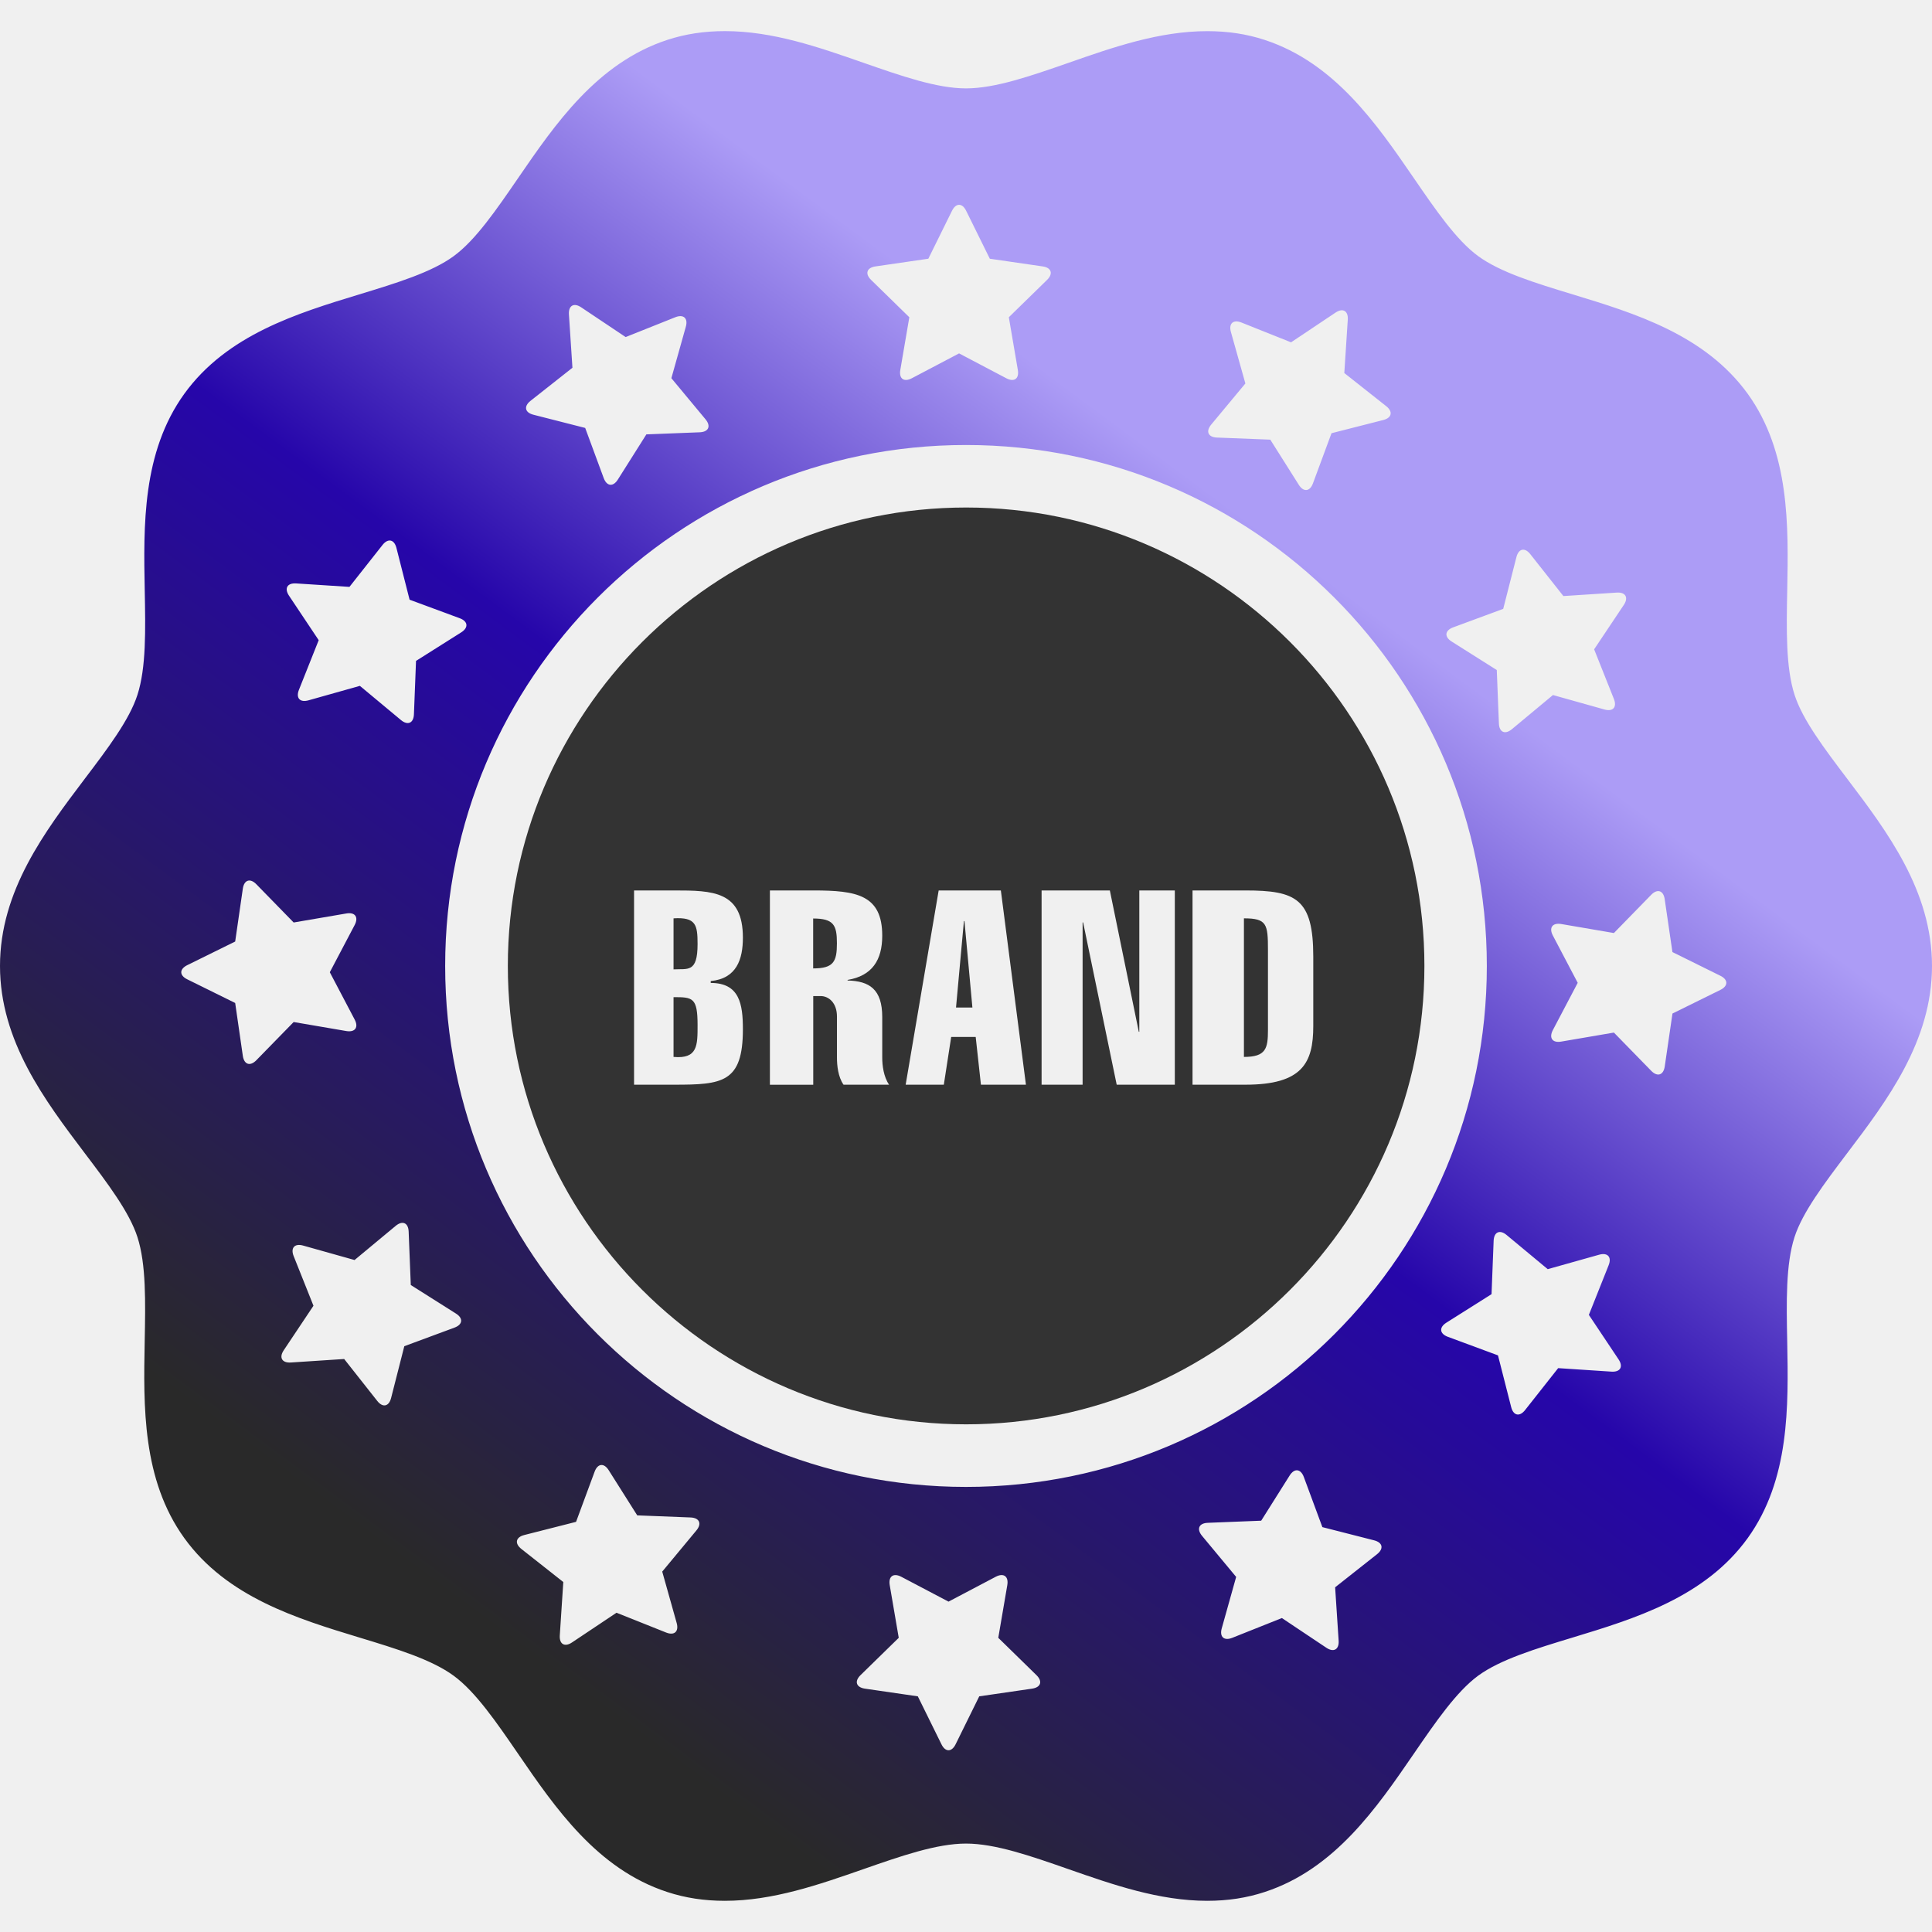
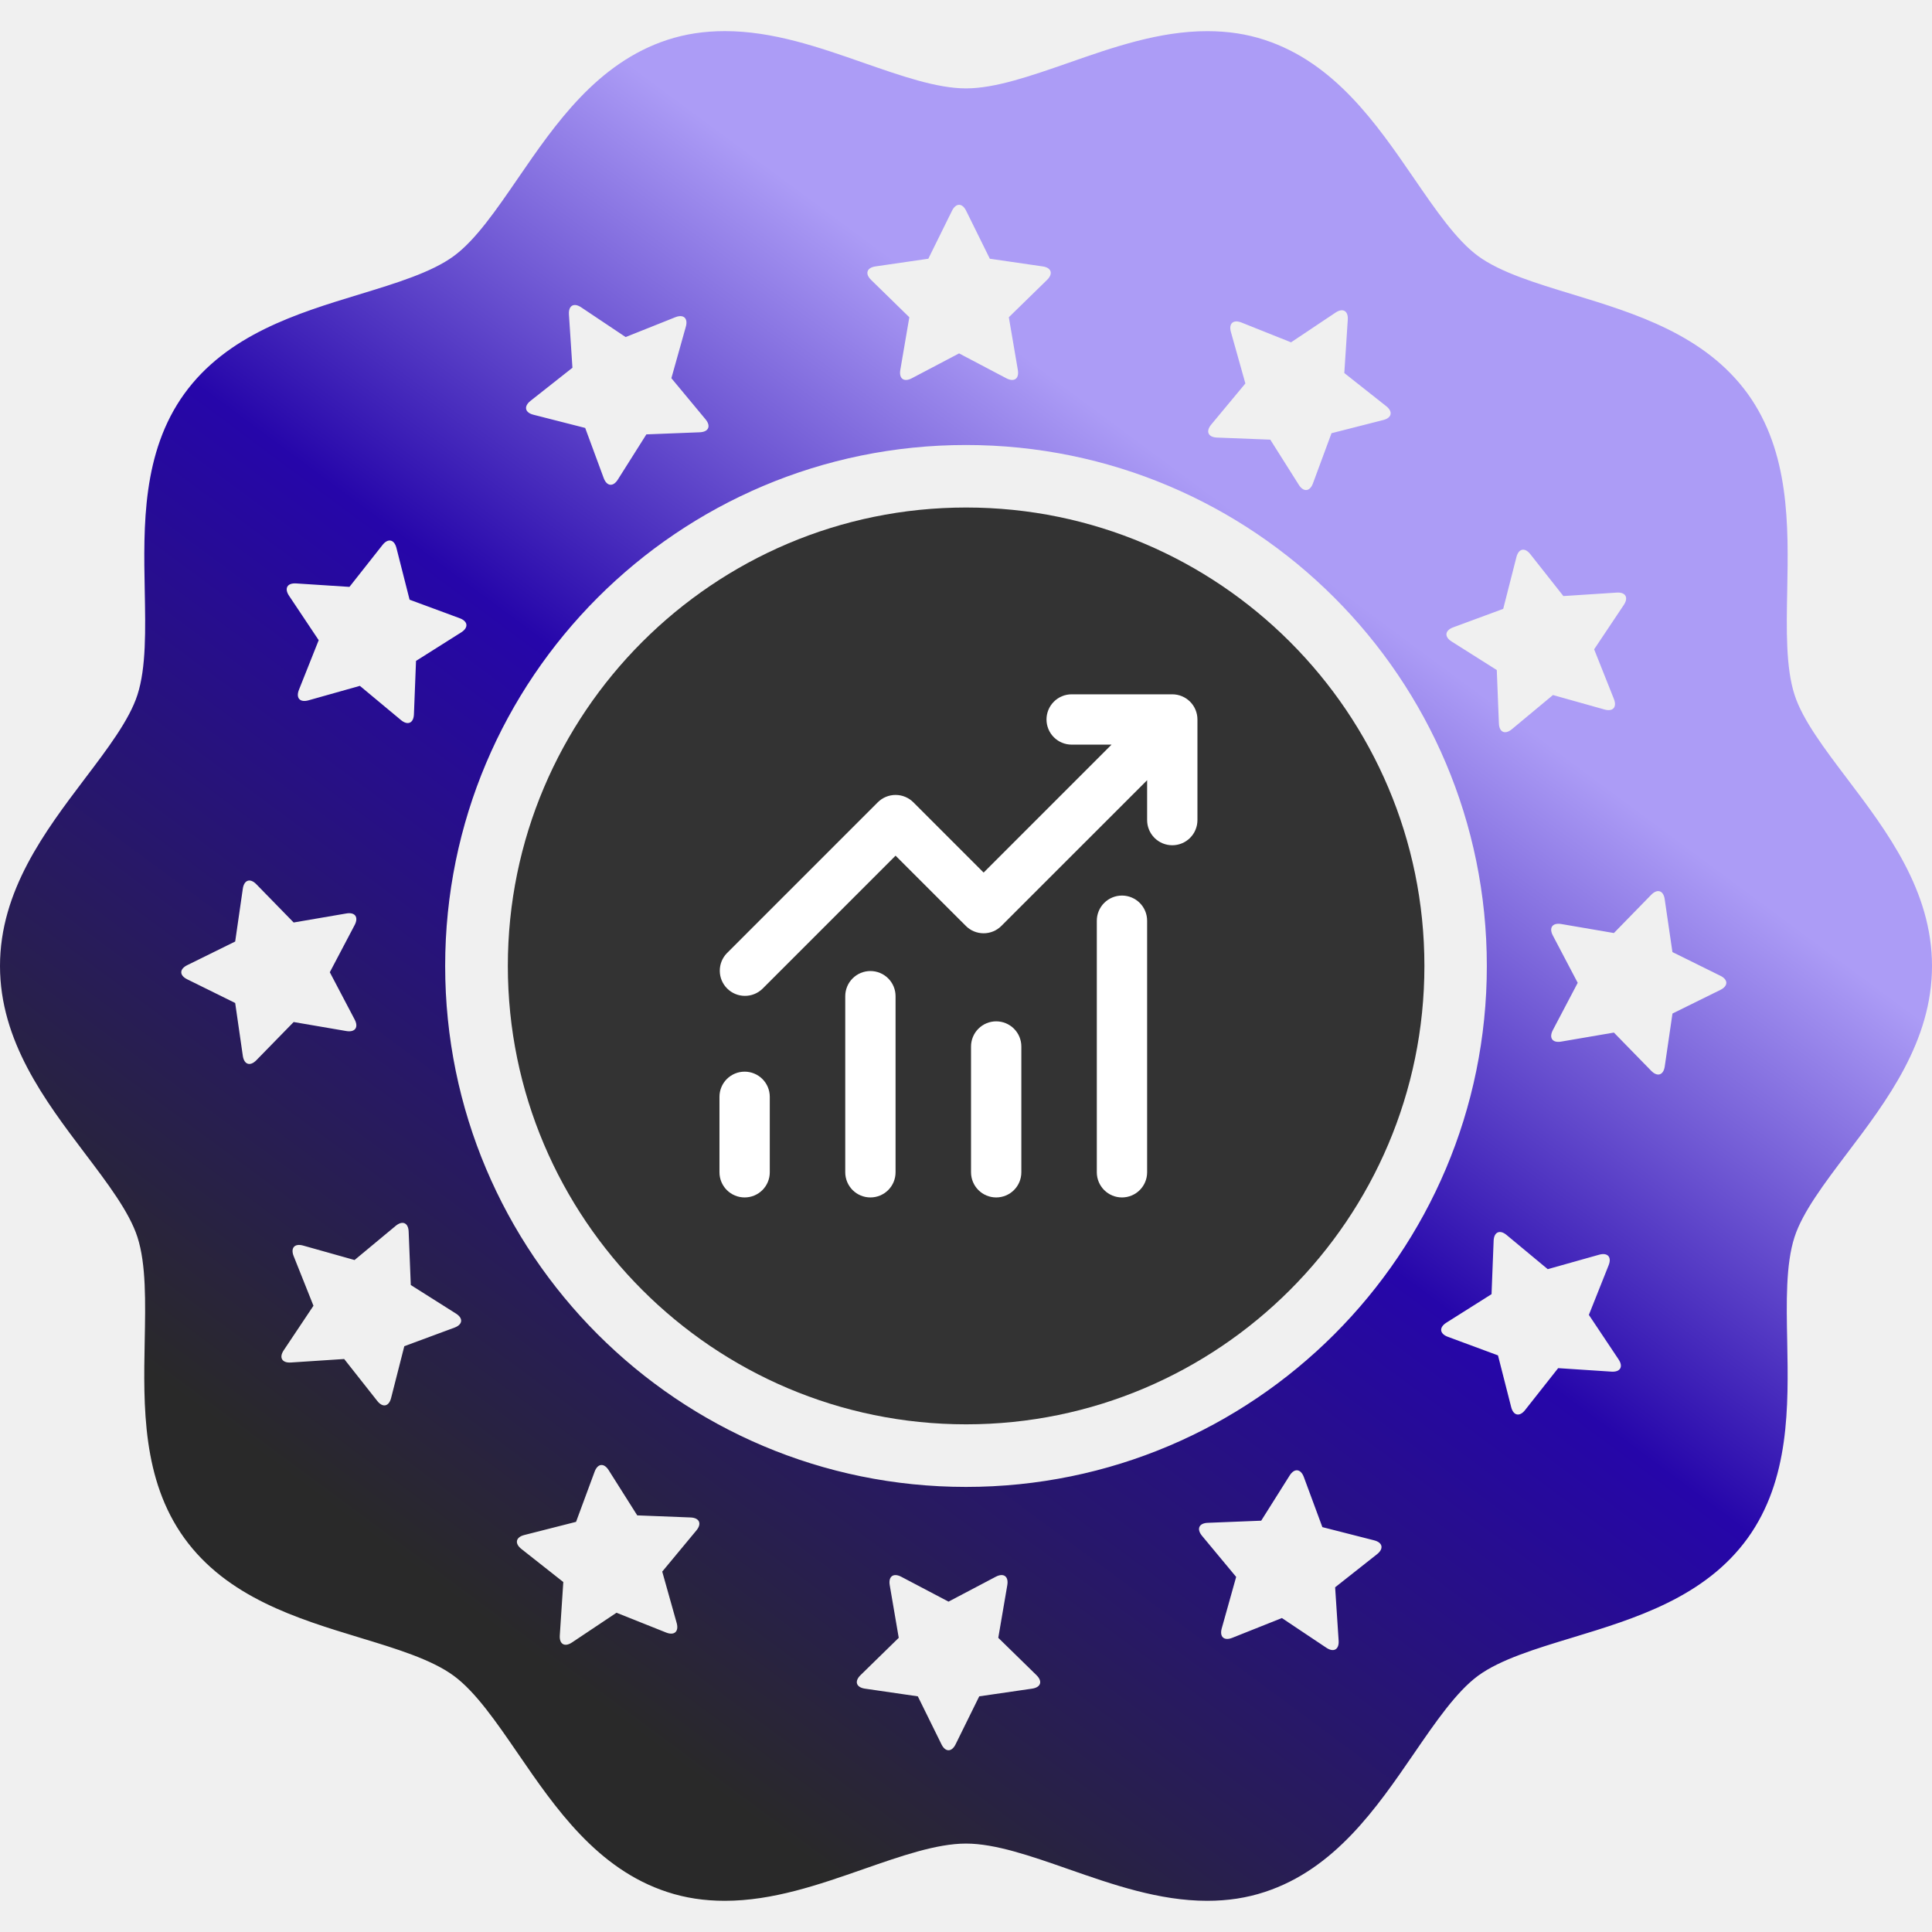
<svg xmlns="http://www.w3.org/2000/svg" width="48" height="48" viewBox="0 0 48 48" fill="none">
  <g clip-path="url(#clip0_2202_10227)">
-     <path d="M20.203 22.82V24.06C20.711 24.06 20.793 23.891 20.793 23.437C20.793 22.989 20.718 22.82 20.203 22.82Z" fill="#333333" />
-     <path d="M24.003 12.609C17.725 12.609 12.617 17.718 12.617 23.998C12.617 30.278 17.725 35.387 24.003 35.387C30.282 35.387 35.389 30.278 35.389 23.998C35.389 17.718 30.282 12.609 24.003 12.609ZM18.457 25.573C18.457 26.902 17.943 26.949 16.75 26.949H15.753V22.123H16.75C17.706 22.123 18.457 22.137 18.457 23.296C18.457 23.832 18.302 24.313 17.658 24.374V24.421C18.376 24.421 18.457 24.95 18.457 25.573ZM20.957 26.949C20.821 26.753 20.794 26.468 20.794 26.279V25.255C20.794 24.916 20.591 24.747 20.388 24.747H20.205V26.95H19.128V22.123H20.212C21.282 22.123 21.919 22.232 21.919 23.248C21.919 23.852 21.669 24.244 21.058 24.346V24.36C21.601 24.374 21.919 24.577 21.919 25.269V26.279C21.919 26.468 21.953 26.753 22.089 26.949H20.957ZM24.371 26.949L24.241 25.763H23.632L23.449 26.949H22.501L23.321 22.123H24.866L25.489 26.949H24.371ZM29.188 26.949H27.744L26.91 22.917H26.897V26.949H25.878V22.123H27.574L28.293 25.634H28.306V22.123H29.188V26.949ZM30.941 26.949H29.628V22.123H30.941C32.201 22.123 32.628 22.327 32.628 23.771V25.492C32.628 26.407 32.357 26.949 30.941 26.949Z" fill="#333333" />
-     <path d="M30.905 22.816V26.259C31.454 26.259 31.502 26.049 31.502 25.589V23.602C31.502 22.958 31.475 22.816 30.905 22.816ZM23.948 22.884L23.752 25.032H24.159L23.962 22.884H23.948ZM16.734 22.816V24.084C17.087 24.063 17.331 24.179 17.331 23.453C17.331 22.979 17.29 22.782 16.734 22.816ZM16.734 24.774V26.259C17.337 26.313 17.331 25.968 17.331 25.466C17.331 24.782 17.209 24.774 16.734 24.774Z" fill="#333333" />
-     <path d="M45.896 19.352C45.325 18.597 44.785 17.885 44.585 17.262C44.367 16.586 44.384 15.655 44.403 14.668C44.434 13.061 44.468 11.239 43.424 9.787C42.36 8.315 40.615 7.783 39.076 7.315C38.15 7.033 37.276 6.767 36.722 6.361C36.182 5.965 35.668 5.215 35.124 4.422C34.204 3.082 33.162 1.563 31.422 0.992C30.975 0.845 30.507 0.774 29.992 0.774C28.8 0.774 27.653 1.174 26.544 1.562C25.607 1.888 24.724 2.196 24 2.196C23.276 2.196 22.392 1.887 21.456 1.561C20.348 1.174 19.203 0.773 18.011 0.773C17.497 0.773 17.029 0.844 16.579 0.991C14.837 1.562 13.794 3.082 12.874 4.422C12.33 5.215 11.816 5.965 11.274 6.362C10.722 6.767 9.848 7.033 8.923 7.315C7.385 7.784 5.641 8.315 4.579 9.784C3.53 11.239 3.565 13.061 3.596 14.67C3.615 15.656 3.633 16.586 3.415 17.263C3.215 17.885 2.675 18.598 2.104 19.351C1.117 20.656 0 22.132 0 23.999C0 25.866 1.118 27.343 2.104 28.648C2.675 29.402 3.215 30.115 3.415 30.736C3.632 31.41 3.614 32.341 3.595 33.326C3.564 34.935 3.53 36.758 4.578 38.212C5.639 39.683 7.384 40.214 8.922 40.682C9.848 40.963 10.722 41.229 11.274 41.635C11.815 42.032 12.329 42.781 12.874 43.575C13.794 44.916 14.836 46.437 16.577 47.006C17.028 47.154 17.496 47.225 18.008 47.225C19.198 47.225 20.344 46.825 21.452 46.438C22.389 46.111 23.274 45.803 24 45.803C24.724 45.803 25.607 46.11 26.541 46.437C27.65 46.824 28.798 47.225 29.992 47.225C30.506 47.225 30.975 47.153 31.424 47.005C33.161 46.436 34.203 44.916 35.124 43.574C35.668 42.781 36.182 42.032 36.723 41.633C37.274 41.23 38.149 40.964 39.075 40.683C40.614 40.215 42.359 39.685 43.421 38.214C44.468 36.759 44.433 34.938 44.403 33.331C44.383 32.344 44.366 31.412 44.584 30.736C44.784 30.116 45.324 29.404 45.893 28.65C46.882 27.346 48 25.867 48 23.999C48 22.133 46.883 20.656 45.896 19.352ZM36.102 15.587L37.347 15.127L37.675 13.841C37.73 13.627 37.884 13.595 38.02 13.768L38.842 14.809L40.166 14.723C40.387 14.708 40.465 14.845 40.344 15.028L39.606 16.132L40.097 17.366C40.178 17.57 40.073 17.687 39.862 17.627L38.583 17.268L37.562 18.117C37.393 18.257 37.248 18.194 37.24 17.974L37.187 16.647L36.065 15.938C35.88 15.821 35.896 15.664 36.102 15.587ZM30.092 10.549L30.941 9.527L30.582 8.249C30.522 8.037 30.639 7.932 30.843 8.013L32.076 8.505L33.18 7.767C33.363 7.644 33.5 7.723 33.485 7.943L33.399 9.268L34.44 10.091C34.612 10.227 34.58 10.381 34.368 10.435L33.081 10.763L32.62 12.009C32.544 12.215 32.387 12.232 32.269 12.046L31.56 10.923L30.234 10.871C30.015 10.862 29.952 10.718 30.092 10.549ZM21.751 6.619L23.064 6.428L23.652 5.237C23.75 5.039 23.907 5.039 24.004 5.237L24.592 6.428L25.905 6.619C26.122 6.65 26.171 6.8 26.014 6.954L25.064 7.882L25.288 9.191C25.325 9.408 25.198 9.501 25.002 9.398L23.828 8.78L22.653 9.398C22.458 9.501 22.331 9.408 22.368 9.191L22.592 7.882L21.642 6.954C21.485 6.801 21.534 6.65 21.751 6.619ZM13.18 9.959L14.222 9.137L14.135 7.812C14.121 7.592 14.257 7.513 14.44 7.636L15.544 8.374L16.777 7.882C16.982 7.8 17.099 7.906 17.039 8.118L16.68 9.396L17.529 10.418C17.669 10.587 17.605 10.731 17.385 10.74L16.059 10.792L15.35 11.915C15.233 12.101 15.076 12.084 14.999 11.878L14.539 10.632L13.253 10.304C13.04 10.25 13.008 10.096 13.18 9.959ZM7.357 14.495L8.682 14.581L9.504 13.539C9.64 13.367 9.794 13.4 9.849 13.612L10.176 14.899L11.422 15.36C11.628 15.436 11.645 15.593 11.459 15.711L10.336 16.42L10.284 17.746C10.276 17.966 10.131 18.03 9.962 17.89L8.941 17.04L7.663 17.4C7.451 17.459 7.346 17.342 7.427 17.138L7.918 15.905L7.181 14.801C7.058 14.617 7.137 14.481 7.357 14.495ZM6.033 26.233L5.843 24.919L4.652 24.331C4.454 24.234 4.454 24.077 4.652 23.979L5.843 23.392L6.033 22.078C6.065 21.86 6.216 21.811 6.369 21.969L7.296 22.919L8.604 22.695C8.821 22.657 8.914 22.785 8.812 22.981L8.194 24.155L8.812 25.331C8.914 25.525 8.821 25.653 8.604 25.616L7.296 25.392L6.369 26.341C6.215 26.499 6.065 26.45 6.033 26.233ZM11.29 32.985L10.045 33.446L9.717 34.732C9.663 34.946 9.509 34.979 9.373 34.806L8.551 33.764L7.226 33.851C7.006 33.865 6.927 33.728 7.05 33.546L7.788 32.441L7.296 31.208C7.214 31.003 7.32 30.886 7.532 30.946L8.809 31.305L9.831 30.456C10 30.316 10.145 30.379 10.153 30.6L10.206 31.926L11.328 32.635C11.514 32.752 11.497 32.909 11.29 32.985ZM17.301 38.024L16.453 39.046L16.812 40.323C16.871 40.535 16.754 40.641 16.55 40.56L15.317 40.068L14.213 40.805C14.03 40.929 13.893 40.85 13.908 40.63L13.995 39.305L12.953 38.483C12.78 38.346 12.813 38.191 13.026 38.137L14.312 37.81L14.773 36.564C14.849 36.358 15.005 36.34 15.123 36.527L15.832 37.649L17.159 37.701C17.378 37.711 17.442 37.855 17.301 38.024ZM25.642 41.954L24.329 42.145L23.742 43.336C23.645 43.534 23.486 43.534 23.39 43.336L22.803 42.145L21.489 41.954C21.271 41.922 21.222 41.772 21.38 41.618L22.329 40.691L22.105 39.382C22.068 39.166 22.195 39.072 22.391 39.174L23.566 39.792L24.741 39.173C24.936 39.072 25.063 39.165 25.026 39.382L24.802 40.691L25.75 41.618C25.909 41.773 25.86 41.922 25.642 41.954ZM34.212 38.614L33.171 39.436L33.258 40.761C33.273 40.982 33.135 41.06 32.953 40.938L31.848 40.2L30.616 40.691C30.411 40.773 30.294 40.667 30.354 40.456L30.712 39.178L29.863 38.156C29.724 37.987 29.787 37.842 30.007 37.834L31.334 37.781L32.042 36.657C32.159 36.472 32.316 36.49 32.393 36.695L32.854 37.941L34.139 38.269C34.353 38.323 34.385 38.477 34.212 38.614ZM24 36.942C16.853 36.942 11.06 31.148 11.06 23.999C11.06 16.851 16.853 11.056 24 11.056C31.146 11.056 36.94 16.85 36.94 23.999C36.94 31.148 31.146 36.942 24 36.942ZM40.037 34.078L38.712 33.991L37.89 35.033C37.754 35.206 37.599 35.172 37.545 34.96L37.217 33.674L35.972 33.213C35.766 33.137 35.748 32.98 35.934 32.862L37.057 32.153L37.109 30.826C37.118 30.607 37.263 30.543 37.431 30.683L38.453 31.532L39.73 31.173C39.942 31.113 40.048 31.231 39.966 31.435L39.475 32.668L40.212 33.772C40.336 33.956 40.256 34.092 40.037 34.078ZM42.742 24.594L41.552 25.181L41.36 26.496C41.328 26.713 41.178 26.761 41.025 26.605L40.097 25.654L38.788 25.878C38.571 25.916 38.478 25.789 38.58 25.593L39.198 24.418L38.58 23.242C38.478 23.048 38.571 22.921 38.788 22.957L40.097 23.181L41.023 22.232C41.177 22.074 41.328 22.123 41.359 22.34L41.551 23.654L42.741 24.242C42.94 24.339 42.939 24.497 42.742 24.594Z" fill="url(#paint0_linear_2202_10227)" />
+     <path d="M24.003 12.609C17.725 12.609 12.617 17.718 12.617 23.998C12.617 30.278 17.725 35.387 24.003 35.387C30.282 35.387 35.389 30.278 35.389 23.998C35.389 17.718 30.282 12.609 24.003 12.609Z" fill="#333333" />
+     <path d="M45.896 19.352C45.325 18.597 44.785 17.885 44.585 17.262C44.367 16.586 44.384 15.655 44.403 14.668C44.434 13.061 44.468 11.239 43.424 9.787C42.36 8.315 40.615 7.783 39.076 7.315C38.15 7.033 37.276 6.767 36.722 6.361C36.182 5.965 35.668 5.215 35.124 4.422C34.204 3.082 33.162 1.563 31.422 0.992C30.975 0.845 30.507 0.774 29.992 0.774C28.8 0.774 27.653 1.174 26.544 1.562C25.607 1.888 24.724 2.196 24 2.196C23.276 2.196 22.392 1.887 21.456 1.561C20.348 1.174 19.203 0.773 18.011 0.773C17.497 0.773 17.029 0.844 16.579 0.991C14.837 1.562 13.794 3.082 12.874 4.422C12.33 5.215 11.816 5.965 11.274 6.362C10.722 6.767 9.848 7.033 8.923 7.315C7.385 7.784 5.641 8.315 4.579 9.784C3.53 11.239 3.565 13.061 3.596 14.67C3.615 15.656 3.633 16.586 3.415 17.263C3.215 17.885 2.675 18.598 2.104 19.351C1.117 20.656 0 22.132 0 23.999C0 25.866 1.118 27.343 2.104 28.648C2.675 29.402 3.215 30.115 3.415 30.736C3.632 31.41 3.614 32.341 3.595 33.326C3.564 34.935 3.53 36.758 4.578 38.212C5.639 39.683 7.384 40.214 8.922 40.682C9.848 40.963 10.722 41.229 11.274 41.635C11.815 42.032 12.329 42.781 12.874 43.575C13.794 44.916 14.836 46.437 16.577 47.006C17.028 47.154 17.496 47.225 18.008 47.225C19.198 47.225 20.344 46.825 21.452 46.438C22.389 46.111 23.274 45.803 24 45.803C24.724 45.803 25.607 46.11 26.541 46.437C27.65 46.824 28.798 47.225 29.992 47.225C30.506 47.225 30.975 47.153 31.424 47.005C33.161 46.436 34.203 44.916 35.124 43.574C35.668 42.781 36.182 42.032 36.723 41.633C37.274 41.23 38.149 40.964 39.075 40.683C40.614 40.215 42.359 39.685 43.421 38.214C44.468 36.759 44.433 34.938 44.403 33.331C44.383 32.344 44.366 31.412 44.584 30.736C44.784 30.116 45.324 29.404 45.893 28.65C46.882 27.346 48 25.867 48 23.999C48 22.133 46.883 20.656 45.896 19.352ZM36.102 15.587L37.347 15.127L37.675 13.841C37.73 13.627 37.884 13.595 38.02 13.768L38.842 14.809L40.166 14.723C40.387 14.708 40.465 14.845 40.344 15.028L39.606 16.132L40.097 17.366C40.178 17.57 40.073 17.687 39.862 17.627L38.583 17.268L37.562 18.117C37.393 18.257 37.248 18.194 37.24 17.974L37.187 16.647L36.065 15.938C35.88 15.821 35.896 15.664 36.102 15.587V15.587ZM30.092 10.549L30.941 9.527L30.582 8.249C30.522 8.037 30.639 7.932 30.843 8.013L32.076 8.505L33.18 7.767C33.363 7.644 33.5 7.723 33.485 7.943L33.399 9.268L34.44 10.091C34.612 10.227 34.58 10.381 34.368 10.435L33.081 10.763L32.62 12.009C32.544 12.215 32.387 12.232 32.269 12.046L31.56 10.923L30.234 10.871C30.015 10.862 29.952 10.718 30.092 10.549V10.549ZM21.751 6.619L23.064 6.428L23.652 5.237C23.75 5.039 23.907 5.039 24.004 5.237L24.592 6.428L25.905 6.619C26.122 6.65 26.171 6.8 26.014 6.954L25.064 7.882L25.288 9.191C25.325 9.408 25.198 9.501 25.002 9.398L23.828 8.78L22.653 9.398C22.458 9.501 22.331 9.408 22.368 9.191L22.592 7.882L21.642 6.954C21.485 6.801 21.534 6.65 21.751 6.619V6.619ZM13.18 9.959L14.222 9.137L14.135 7.812C14.121 7.592 14.257 7.513 14.44 7.636L15.544 8.374L16.777 7.882C16.982 7.8 17.099 7.906 17.039 8.118L16.68 9.396L17.529 10.418C17.669 10.587 17.605 10.731 17.385 10.74L16.059 10.792L15.35 11.915C15.233 12.101 15.076 12.084 14.999 11.878L14.539 10.632L13.253 10.304C13.04 10.25 13.008 10.096 13.18 9.959V9.959ZM7.357 14.495L8.682 14.581L9.504 13.539C9.64 13.367 9.794 13.4 9.849 13.612L10.176 14.899L11.422 15.36C11.628 15.436 11.645 15.593 11.459 15.711L10.336 16.42L10.284 17.746C10.276 17.966 10.131 18.03 9.962 17.89L8.941 17.04L7.663 17.4C7.451 17.459 7.346 17.342 7.427 17.138L7.918 15.905L7.181 14.801C7.058 14.617 7.137 14.481 7.357 14.495V14.495ZM6.033 26.233L5.843 24.919L4.652 24.331C4.454 24.234 4.454 24.077 4.652 23.979L5.843 23.392L6.033 22.078C6.065 21.86 6.216 21.811 6.369 21.969L7.296 22.919L8.604 22.695C8.821 22.657 8.914 22.785 8.812 22.981L8.194 24.155L8.812 25.331C8.914 25.525 8.821 25.653 8.604 25.616L7.296 25.392L6.369 26.341C6.215 26.499 6.065 26.45 6.033 26.233V26.233ZM11.29 32.985L10.045 33.446L9.717 34.732C9.663 34.946 9.509 34.979 9.373 34.806L8.551 33.764L7.226 33.851C7.006 33.865 6.927 33.728 7.05 33.546L7.788 32.441L7.296 31.208C7.214 31.003 7.32 30.886 7.532 30.946L8.809 31.305L9.831 30.456C10 30.316 10.145 30.379 10.153 30.6L10.206 31.926L11.328 32.635C11.514 32.752 11.497 32.909 11.29 32.985V32.985ZM17.301 38.024L16.453 39.046L16.812 40.323C16.871 40.535 16.754 40.641 16.55 40.56L15.317 40.068L14.213 40.805C14.03 40.929 13.893 40.85 13.908 40.63L13.995 39.305L12.953 38.483C12.78 38.346 12.813 38.191 13.026 38.137L14.312 37.81L14.773 36.564C14.849 36.358 15.005 36.34 15.123 36.527L15.832 37.649L17.159 37.701C17.378 37.711 17.442 37.855 17.301 38.024V38.024ZM25.642 41.954L24.329 42.145L23.742 43.336C23.645 43.534 23.486 43.534 23.39 43.336L22.803 42.145L21.489 41.954C21.271 41.922 21.222 41.772 21.38 41.618L22.329 40.691L22.105 39.382C22.068 39.166 22.195 39.072 22.391 39.174L23.566 39.792L24.741 39.173C24.936 39.072 25.063 39.165 25.026 39.382L24.802 40.691L25.75 41.618C25.909 41.773 25.86 41.922 25.642 41.954V41.954ZM34.212 38.614L33.171 39.436L33.258 40.761C33.273 40.982 33.135 41.06 32.953 40.938L31.848 40.2L30.616 40.691C30.411 40.773 30.294 40.667 30.354 40.456L30.712 39.178L29.863 38.156C29.724 37.987 29.787 37.842 30.007 37.834L31.334 37.781L32.042 36.657C32.159 36.472 32.316 36.49 32.393 36.695L32.854 37.941L34.139 38.269C34.353 38.323 34.385 38.477 34.212 38.614ZM24 36.942C16.853 36.942 11.06 31.148 11.06 23.999C11.06 16.851 16.853 11.056 24 11.056C31.146 11.056 36.94 16.85 36.94 23.999C36.94 31.148 31.146 36.942 24 36.942ZM40.037 34.078L38.712 33.991L37.89 35.033C37.754 35.206 37.599 35.172 37.545 34.96L37.217 33.674L35.972 33.213C35.766 33.137 35.748 32.98 35.934 32.862L37.057 32.153L37.109 30.826C37.118 30.607 37.263 30.543 37.431 30.683L38.453 31.532L39.73 31.173C39.942 31.113 40.048 31.231 39.966 31.435L39.475 32.668L40.212 33.772C40.336 33.956 40.256 34.092 40.037 34.078V34.078ZM42.742 24.594L41.552 25.181L41.36 26.496C41.328 26.713 41.178 26.761 41.025 26.605L40.097 25.654L38.788 25.878C38.571 25.916 38.478 25.789 38.58 25.593L39.198 24.418L38.58 23.242C38.478 23.048 38.571 22.921 38.788 22.957L40.097 23.181L41.023 22.232C41.177 22.074 41.328 22.123 41.359 22.34L41.551 23.654L42.741 24.242C42.94 24.339 42.939 24.497 42.742 24.594V24.594Z" fill="url(#paint0_linear_2202_10227)" />
+     <path d="M26.625 18.5C26.459 18.5 26.3 18.434 26.183 18.317C26.066 18.2 26 18.041 26 17.875C26 17.709 26.066 17.55 26.183 17.433C26.3 17.316 26.459 17.25 26.625 17.25H29.125C29.291 17.25 29.45 17.316 29.567 17.433C29.684 17.55 29.75 17.709 29.75 17.875V20.375C29.75 20.541 29.684 20.7 29.567 20.817C29.45 20.934 29.291 21 29.125 21C28.959 21 28.8 20.934 28.683 20.817C28.566 20.7 28.5 20.541 28.5 20.375V19.384L24.879 23.004C24.762 23.122 24.603 23.187 24.438 23.187C24.272 23.187 24.113 23.122 23.996 23.004L22.25 21.259L18.942 24.567C18.824 24.681 18.666 24.744 18.502 24.742C18.338 24.741 18.182 24.675 18.066 24.559C17.95 24.443 17.884 24.287 17.883 24.123C17.881 23.959 17.944 23.801 18.058 23.683L21.808 19.933C21.925 19.816 22.084 19.75 22.25 19.75C22.416 19.75 22.575 19.816 22.692 19.933L24.438 21.679L27.616 18.5H26.625ZM19.125 27.25V29.125C19.125 29.291 19.059 29.45 18.942 29.567C18.825 29.684 18.666 29.75 18.5 29.75C18.334 29.75 18.175 29.684 18.058 29.567C17.941 29.45 17.875 29.291 17.875 29.125V27.25C17.875 27.084 17.941 26.925 18.058 26.808C18.175 26.691 18.334 26.625 18.5 26.625C18.666 26.625 18.825 26.691 18.942 26.808C19.059 26.925 19.125 27.084 19.125 27.25ZM22.25 24.75C22.25 24.584 22.184 24.425 22.067 24.308C21.95 24.191 21.791 24.125 21.625 24.125C21.459 24.125 21.3 24.191 21.183 24.308C21.066 24.425 21 24.584 21 24.75V29.125C21 29.291 21.066 29.45 21.183 29.567C21.3 29.684 21.459 29.75 21.625 29.75C21.791 29.75 21.95 29.684 22.067 29.567C22.184 29.45 22.25 29.291 22.25 29.125V24.75ZM24.75 25.375C24.916 25.375 25.075 25.441 25.192 25.558C25.309 25.675 25.375 25.834 25.375 26V29.125C25.375 29.291 25.309 29.45 25.192 29.567C25.075 29.684 24.916 29.75 24.75 29.75C24.584 29.75 24.425 29.684 24.308 29.567C24.191 29.45 24.125 29.291 24.125 29.125V26C24.125 25.834 24.191 25.675 24.308 25.558C24.425 25.441 24.584 25.375 24.75 25.375ZM28.5 22.875C28.5 22.709 28.434 22.55 28.317 22.433C28.2 22.316 28.041 22.25 27.875 22.25C27.709 22.25 27.55 22.316 27.433 22.433C27.316 22.55 27.25 22.709 27.25 22.875V29.125C27.25 29.291 27.316 29.45 27.433 29.567C27.55 29.684 27.709 29.75 27.875 29.75C28.041 29.75 28.2 29.684 28.317 29.567C28.434 29.45 28.5 29.291 28.5 29.125V22.875Z" fill="white" />
  </g>
  <defs>
    <linearGradient id="paint0_linear_2202_10227" x1="34.425" y1="11.242" x2="12.642" y2="40.694" gradientUnits="userSpaceOnUse">
      <stop offset="0.093" stop-color="#AC9CF6" />
      <stop offset="0.443" stop-color="#2606AA" />
      <stop offset="1" stop-color="#292929" />
    </linearGradient>
    <clipPath id="clip0_2202_10227">
      <rect width="48" height="48" fill="white" />
    </clipPath>
  </defs>
</svg>
